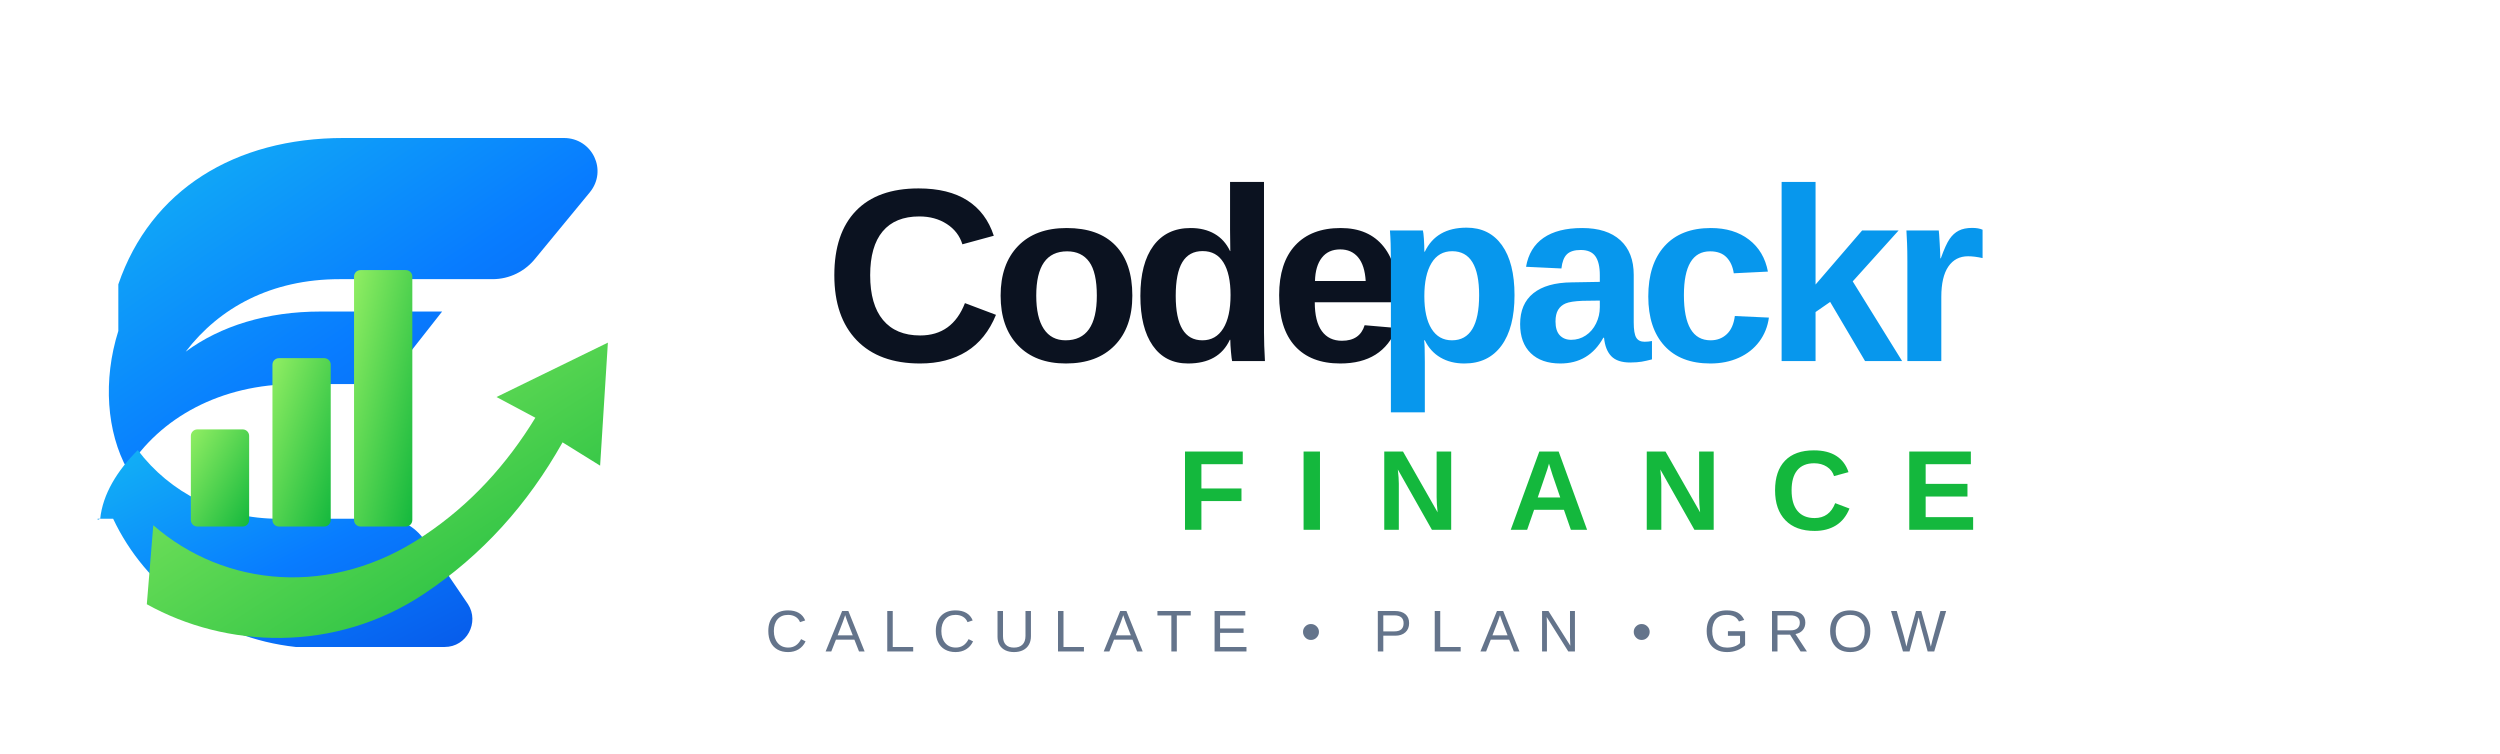
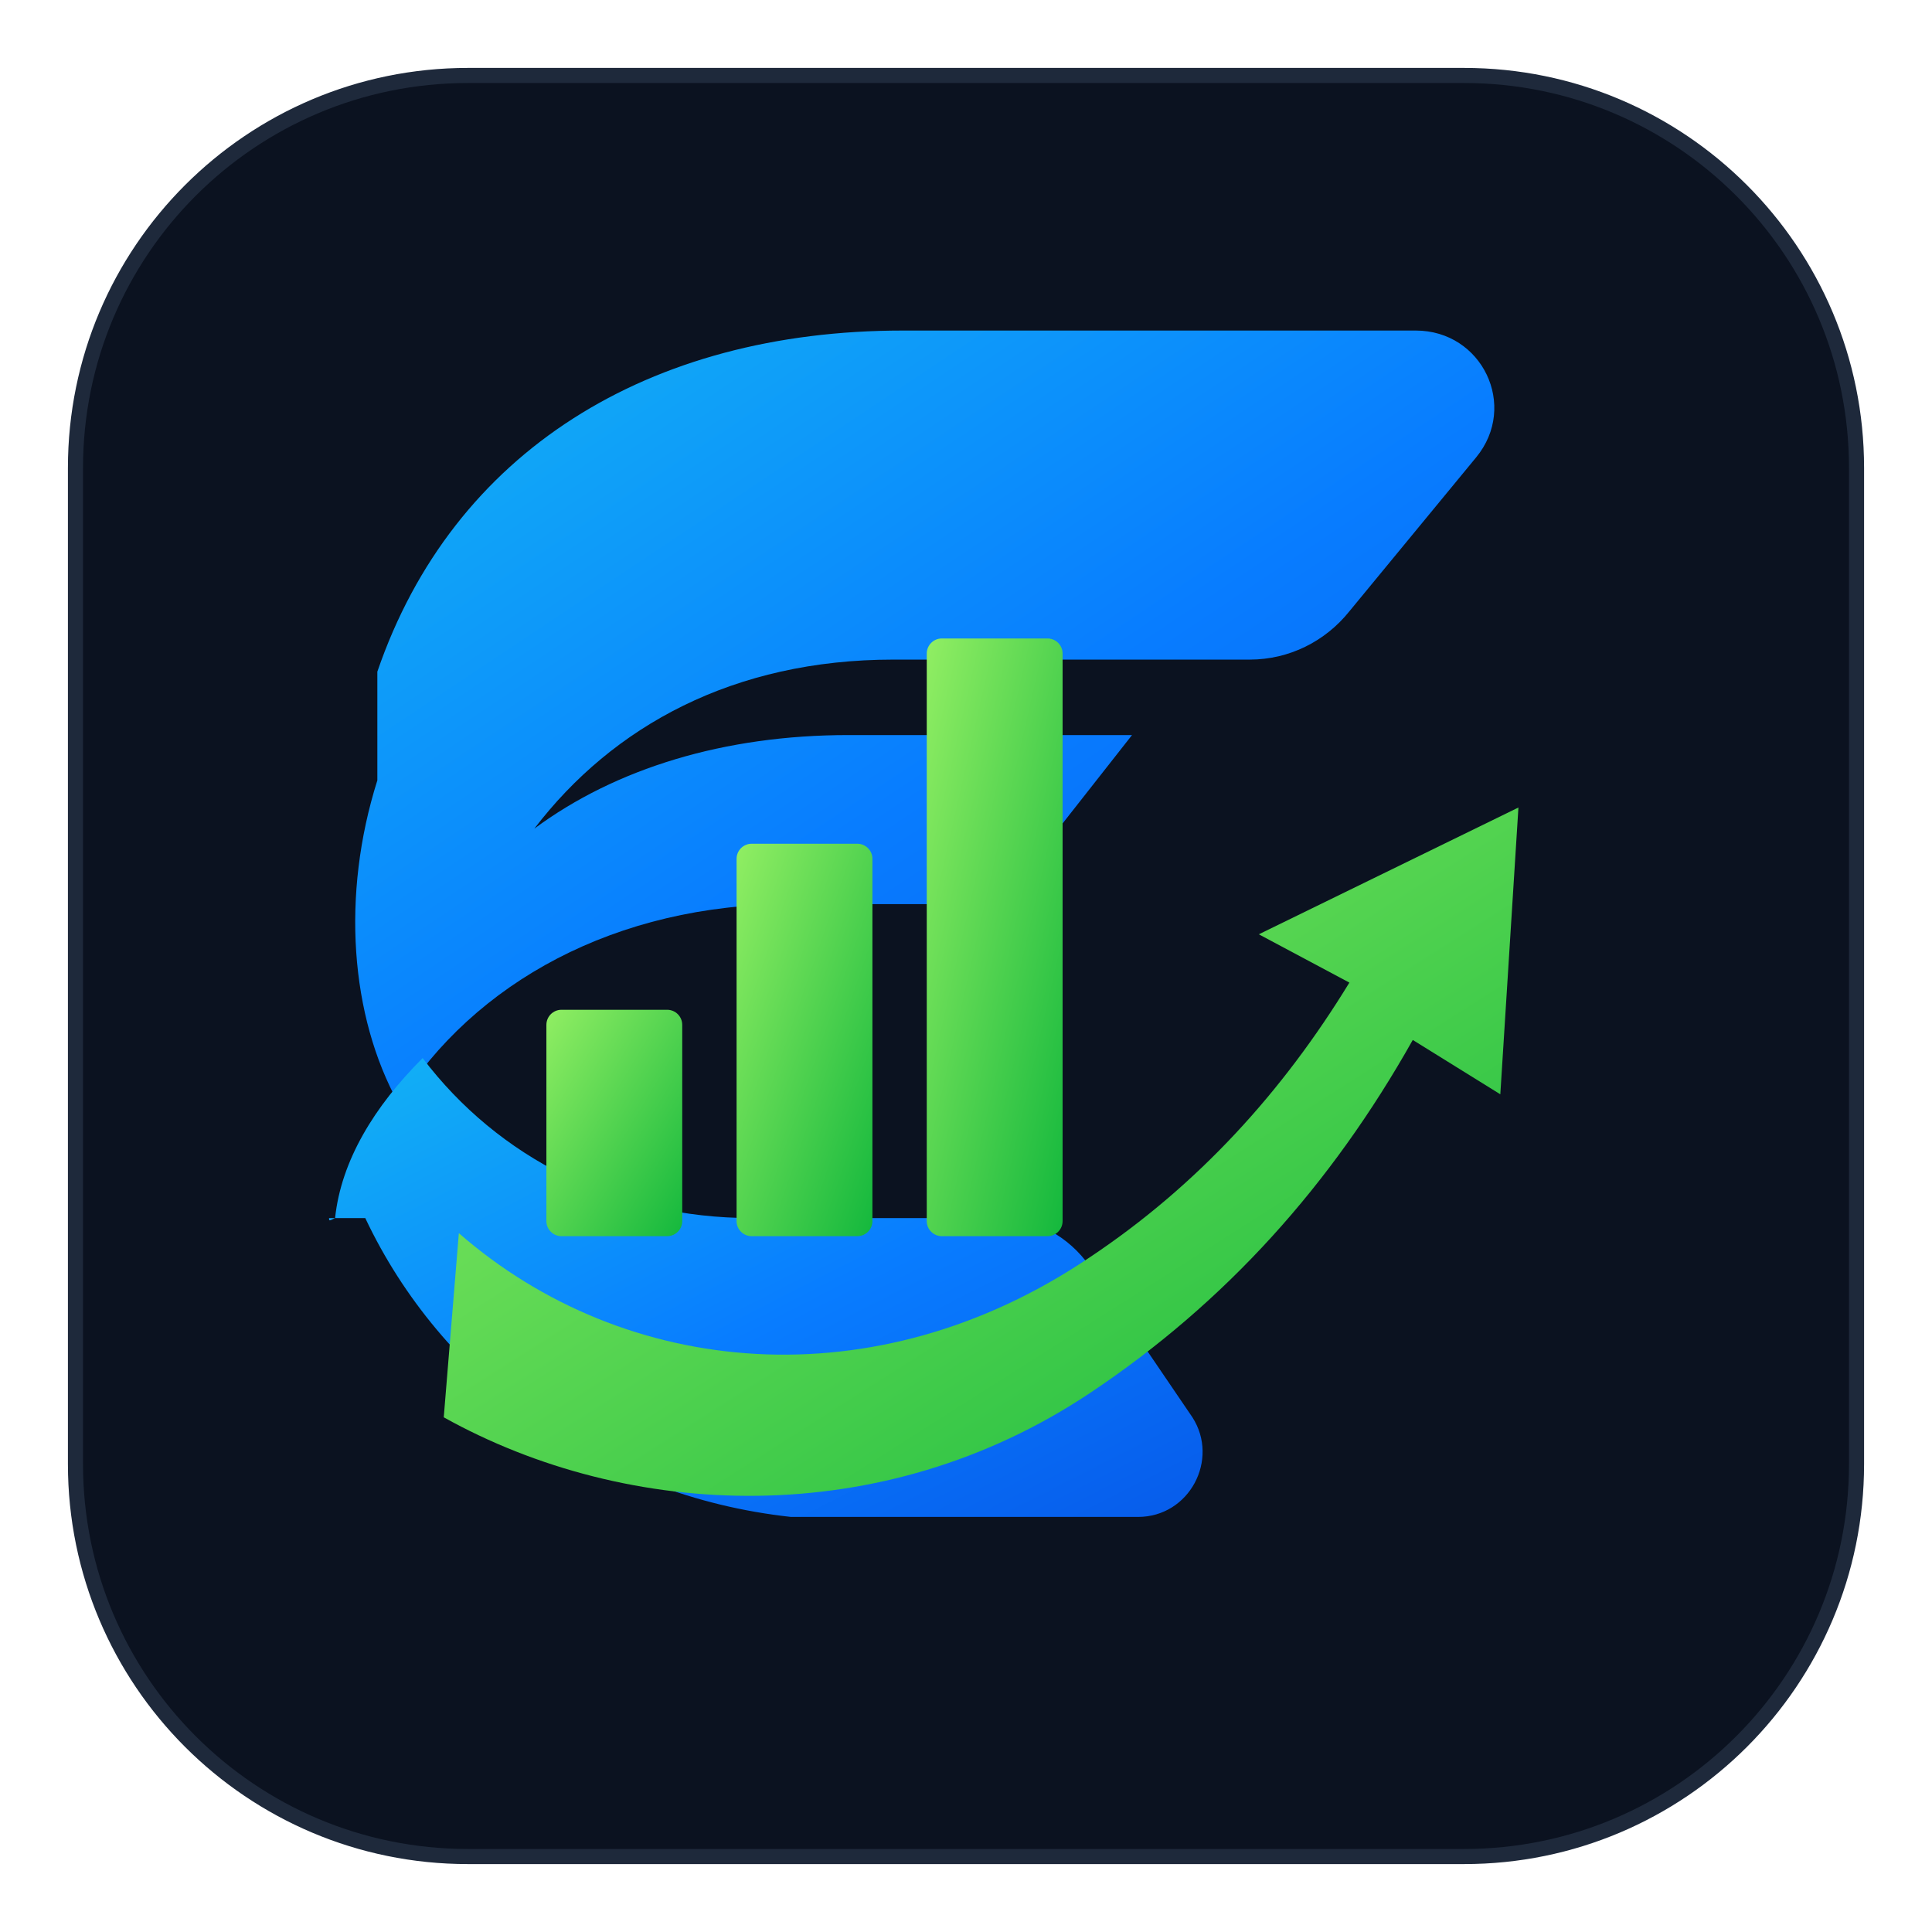
- <svg xmlns="http://www.w3.org/2000/svg" viewBox="0 0 1274 384" role="img" aria-labelledby="title desc">
+ <svg xmlns="http://www.w3.org/2000/svg" viewBox="0 0 512 512" role="img" aria-labelledby="title desc">
  <defs>
    <linearGradient id="blue" x1="0" y1="0" x2="1" y2="1">
      <stop offset="0" stop-color="#13B5F4" />
      <stop offset=".55" stop-color="#087CFF" />
      <stop offset="1" stop-color="#075BEA" />
    </linearGradient>
    <linearGradient id="green" x1="0" y1="0" x2="1" y2="1">
      <stop offset="0" stop-color="#91EE63" />
      <stop offset="1" stop-color="#14B83D" />
    </linearGradient>
  </defs>
-   <g transform="translate(24 36) scale(.66)">
+   <rect x="20" y="20" width="472" height="472" rx="104" fill="#0B1220" stroke="#1E293B" stroke-width="4" />
+   <g transform="translate(56 46) scale(0.80)">
    <path fill="url(#blue)" d="M55 165C80 92 145 52 229 52h170c22 0 34 25 20 42l-42 51c-8 10-20 16-33 16H226c-53 0-93 22-119 56 27-20 63-31 104-31h94l-44 56H192c-58 0-105 26-130 66-16-29-19-69-7-107Z" />
    <path fill="url(#blue)" d="M51 346c25 53 77 92 141 99h115c17 0 27-19 18-33l-34-50c-7-10-18-16-30-16h-82c-45 0-84-20-109-53-16 16-27 34-29 53-2 1-2 1-2 0-3 0-5 0-8 0Z" />
    <path fill="url(#green)" d="M82 351c55 48 138 56 209 8 36-24 64-55 86-91l-30-16 86-42-6 95-29-18c-27 48-62 87-107 117-69 46-153 42-214 8l5-61Z" />
    <rect x="111" y="277" width="45" height="75" rx="5" fill="url(#green)" />
    <rect x="174" y="222" width="45" height="130" rx="5" fill="url(#green)" />
    <rect x="237" y="154" width="45" height="198" rx="5" fill="url(#green)" />
  </g>
-   <g font-family="Arial, Helvetica, sans-serif" font-weight="800">
-     <text x="420" y="184" font-size="126" fill="#0B1220" letter-spacing="-6">Code</text>
-     <text x="700" y="184" font-size="126" fill="#0797ED" letter-spacing="-6">packr</text>
-   </g>
-   <text x="600" y="270" font-family="Arial, Helvetica, sans-serif" font-size="58" font-weight="700" letter-spacing="25" fill="#14B83D">FINANCE</text>
-   <text x="390" y="332" font-family="Arial, Helvetica, sans-serif" font-size="30" font-weight="500" letter-spacing="9" fill="#64748B">CALCULATE  •  PLAN  •  GROW</text>
</svg>
